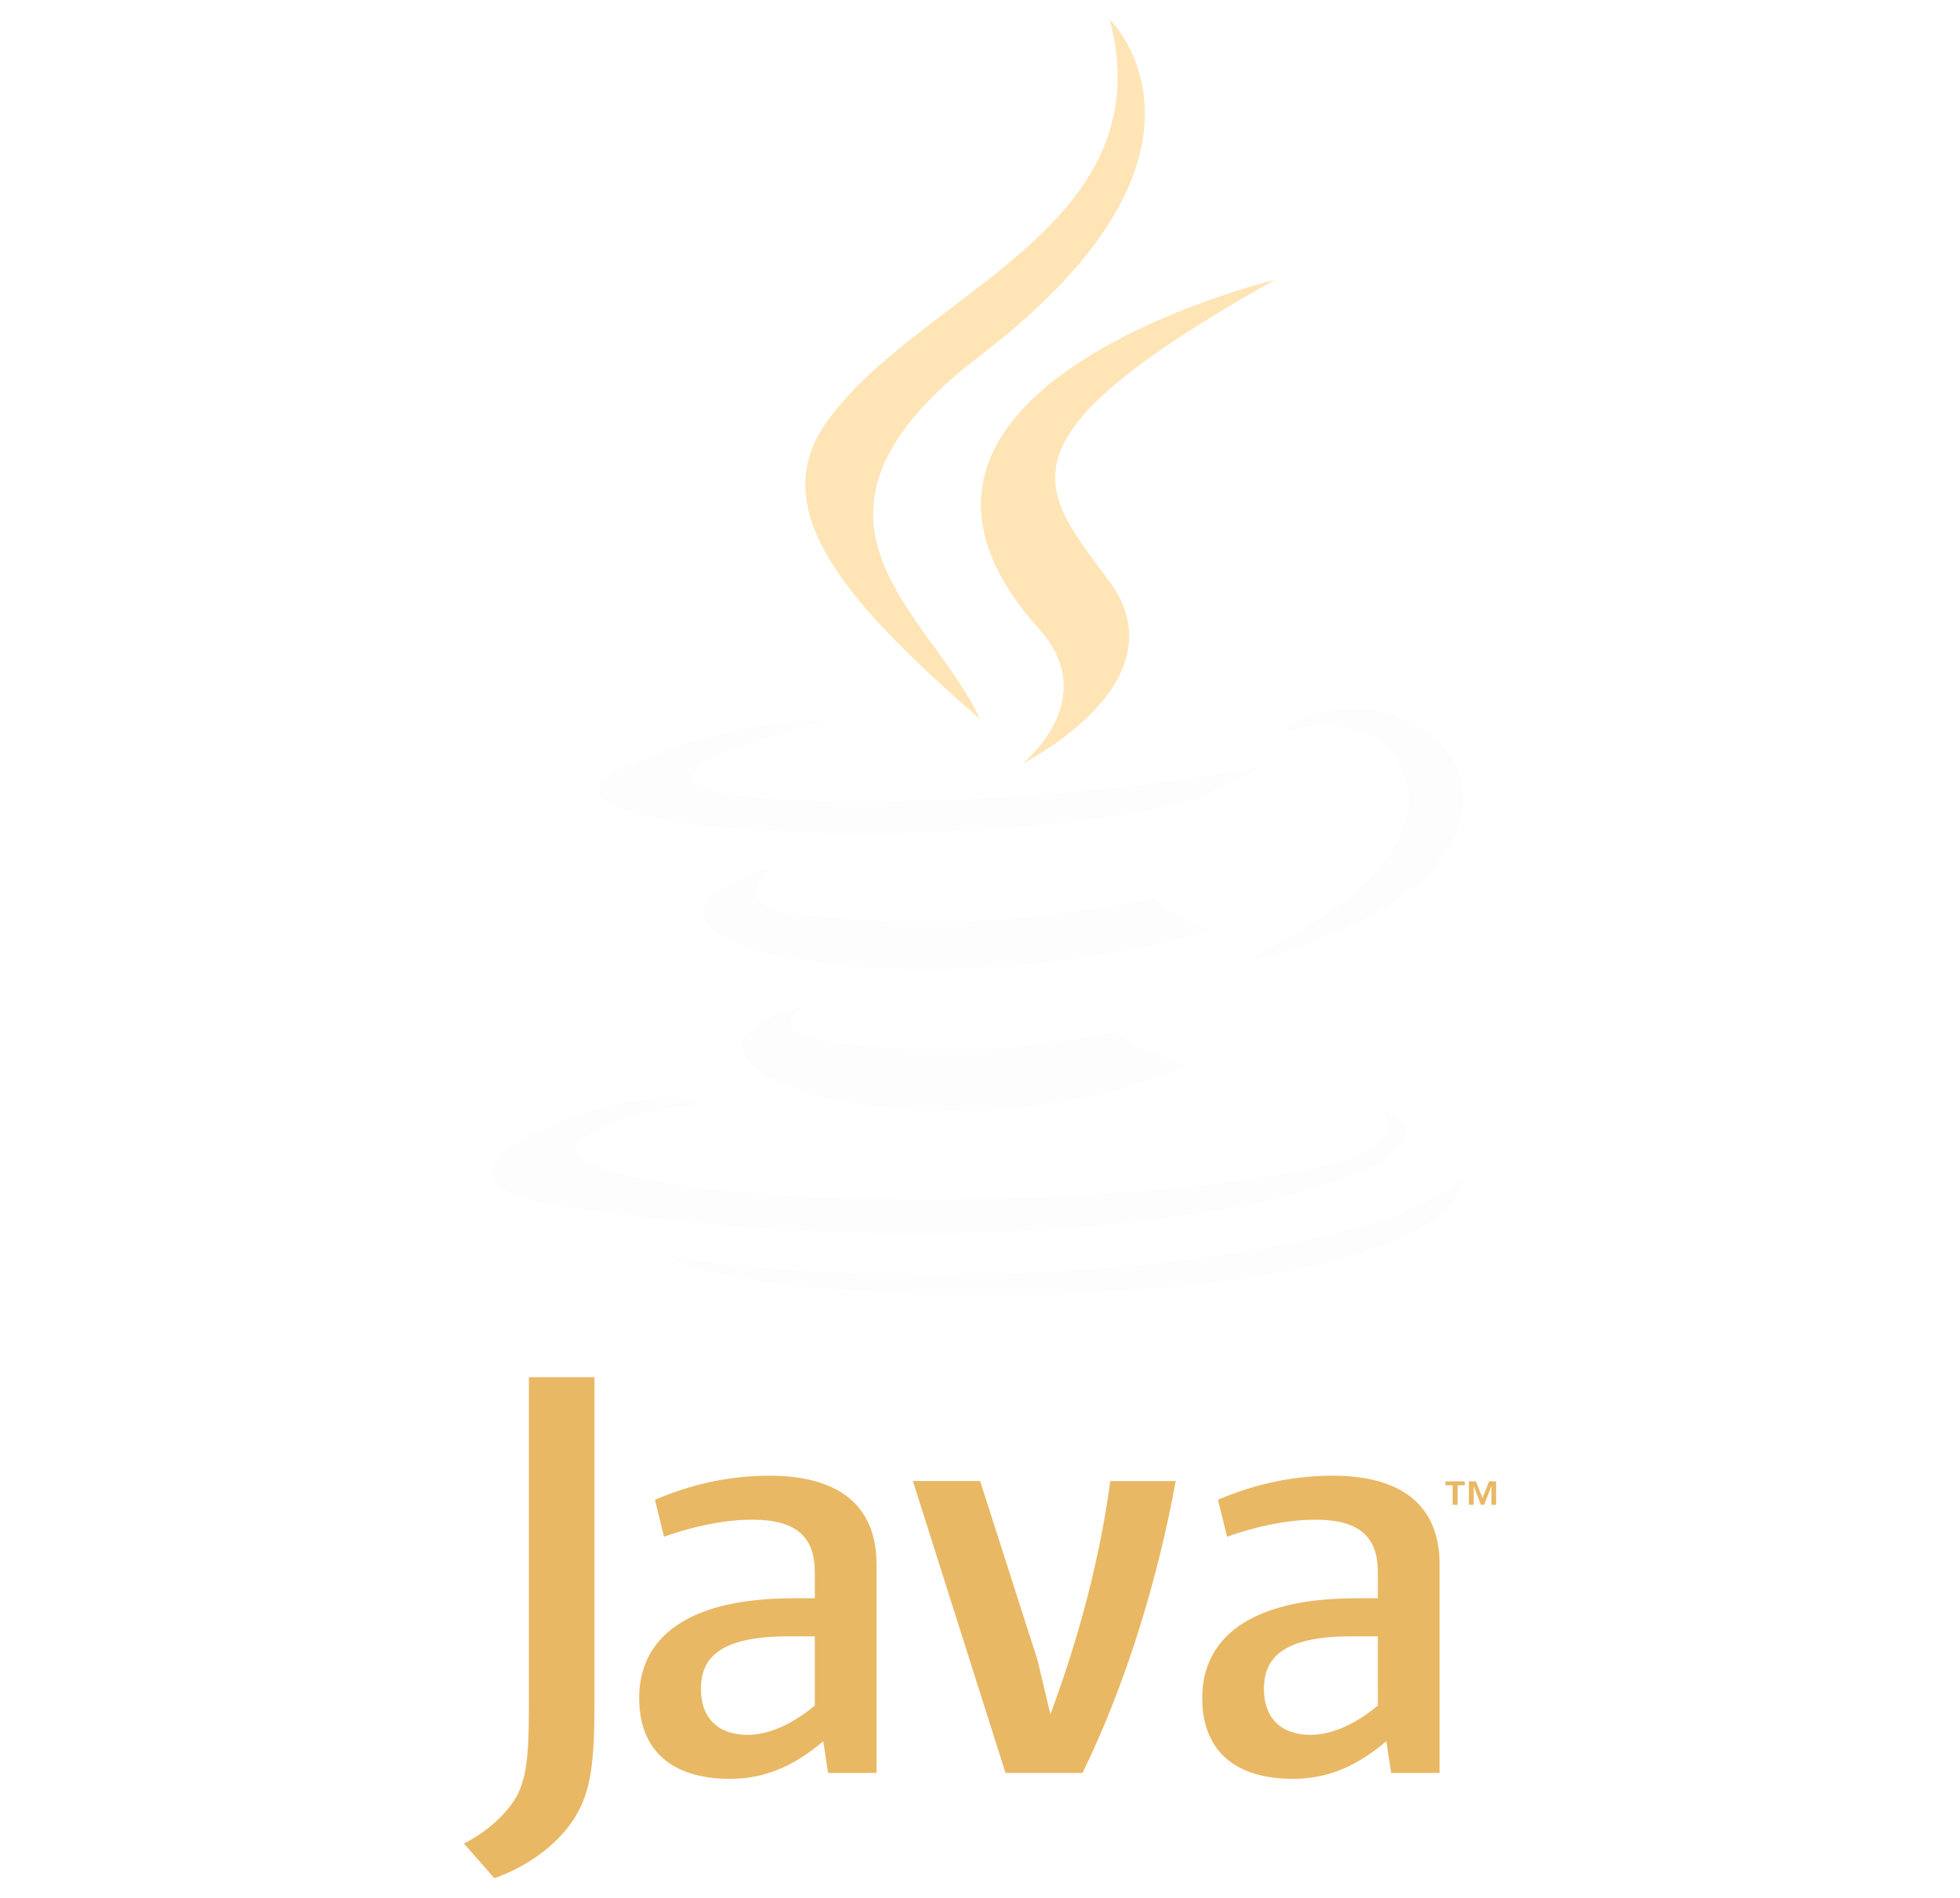
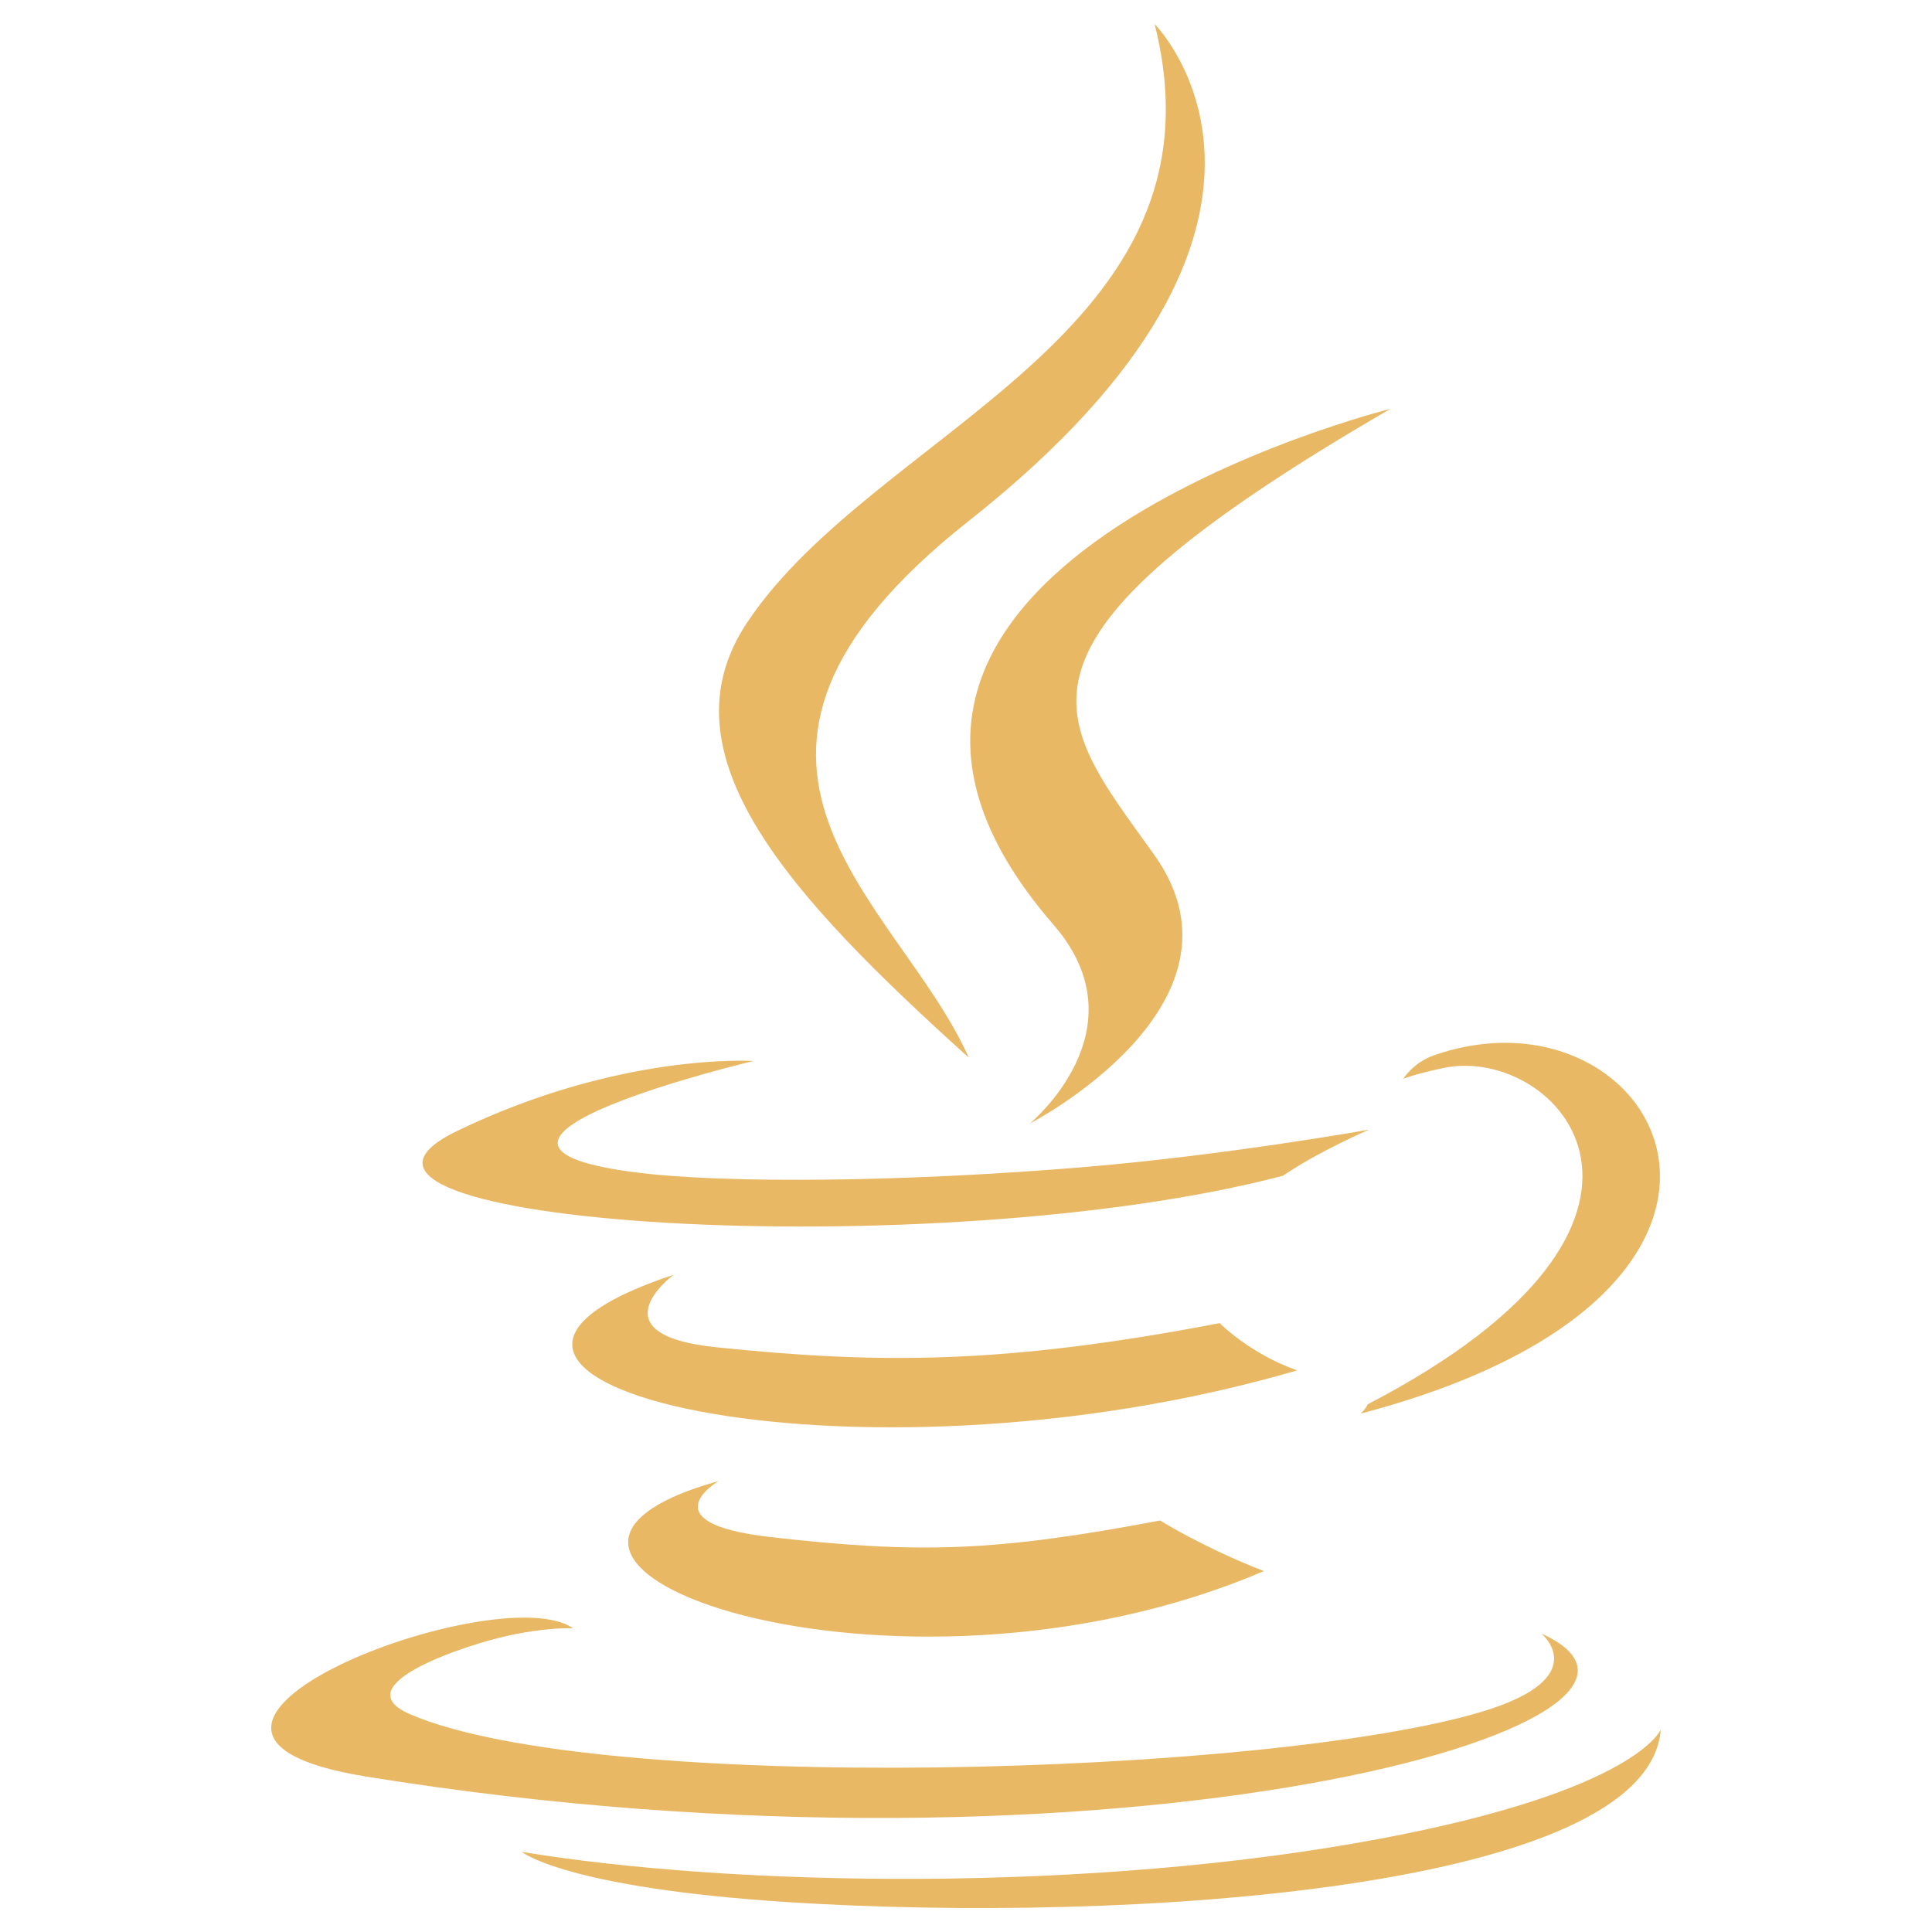
- <svg xmlns="http://www.w3.org/2000/svg" width="189" height="183" viewBox="0 0 189 183" fill="none">
-   <path d="M77.639 96.957C77.639 96.957 72.79 99.689 81.096 100.613C91.157 101.725 96.3 101.565 107.386 99.536C107.386 99.536 110.308 101.305 114.377 102.837C89.518 113.15 58.114 102.24 77.639 96.957ZM74.599 83.497C74.599 83.497 69.159 87.398 77.471 88.23C88.22 89.304 96.706 89.393 111.401 86.653C111.401 86.653 113.428 88.649 116.622 89.737C86.571 98.249 53.099 90.408 74.599 83.497Z" fill="#FDFDFD" />
-   <path d="M100.207 60.663C106.336 67.494 98.6 73.636 98.6 73.636C98.6 73.636 114.153 65.863 107.011 56.125C100.338 47.048 95.225 42.54 122.915 26.991C122.915 26.991 79.448 37.499 100.207 60.663Z" fill="#FFE4B6" />
-   <path d="M133.086 106.913C133.086 106.913 136.677 109.78 129.131 111.996C114.785 116.204 69.413 117.473 56.811 112.163C52.284 110.255 60.778 107.607 63.449 107.051C66.236 106.466 67.827 106.573 67.827 106.573C62.789 103.138 35.262 113.32 53.846 116.241C104.527 124.194 146.23 112.658 133.086 106.913ZM79.974 69.55C79.974 69.55 56.896 74.858 71.802 76.788C78.098 77.603 90.64 77.416 102.332 76.467C111.884 75.691 121.469 74.031 121.469 74.031C121.469 74.031 118.104 75.429 115.667 77.039C92.228 83.008 46.958 80.227 59.991 74.125C71.011 68.962 79.974 69.55 79.974 69.55ZM121.373 91.953C145.198 79.97 134.181 68.452 126.493 70.003C124.613 70.383 123.768 70.712 123.768 70.712C123.768 70.712 124.47 69.649 125.803 69.193C141.015 64.017 152.711 84.463 120.898 92.561C120.898 92.561 121.263 92.241 121.373 91.953Z" fill="#FDFDFD" />
-   <path d="M107.012 1.877C107.012 1.877 120.205 14.657 94.497 34.305C73.881 50.071 89.796 59.057 94.488 69.33C82.454 58.816 73.627 49.56 79.548 40.948C88.244 28.306 112.334 22.174 107.012 1.877Z" fill="#FFE4B6" />
-   <path d="M82.317 124.439C105.18 125.854 140.3 123.651 141.131 113.175C141.131 113.175 139.534 117.146 122.233 120.297C102.716 123.854 78.64 123.441 64.365 121.159C64.365 121.159 67.288 123.504 82.317 124.439Z" fill="#FDFDFD" />
-   <path d="M140.076 143.228H139.379V142.85H141.254V143.228H140.56V145.11H140.074L140.076 143.228ZM143.819 143.322H143.81L143.119 145.11H142.8L142.113 143.322H142.106V145.11H141.645V142.85H142.32L142.956 144.45L143.594 142.85H144.265V145.11H143.819V143.322ZM78.569 164.467C76.414 166.277 74.134 167.295 72.086 167.295C69.171 167.295 67.59 165.599 67.59 162.884C67.59 159.946 69.282 157.795 76.062 157.795H78.568L78.569 164.467ZM84.521 170.969V150.843C84.521 145.698 81.49 142.304 74.19 142.304C69.928 142.304 66.193 143.325 63.156 144.623L64.03 148.187C66.422 147.336 69.515 146.547 72.551 146.547C76.759 146.547 78.568 148.187 78.568 151.581V154.125H76.465C66.246 154.125 61.635 157.963 61.635 163.736C61.635 168.71 64.673 171.537 70.395 171.537C74.072 171.537 76.82 170.067 79.384 167.915L79.851 170.971L84.521 170.969ZM104.384 170.969H96.961L88.027 142.82H94.51L100.056 160.118L101.289 165.315C104.089 157.797 106.073 150.166 107.066 142.822H113.372C111.684 152.087 108.643 162.262 104.384 170.969ZM132.864 164.467C130.701 166.277 128.42 167.295 126.379 167.295C123.461 167.295 121.881 165.599 121.881 162.884C121.881 159.946 123.578 157.795 130.351 157.795H132.863L132.864 164.467ZM138.819 170.969V150.843C138.819 145.698 135.779 142.304 128.485 142.304C124.219 142.304 120.485 143.325 117.447 144.623L118.323 148.187C120.715 147.336 123.813 146.547 126.849 146.547C131.051 146.547 132.864 148.187 132.864 151.581V154.125H130.761C120.539 154.125 115.929 157.963 115.929 163.736C115.929 168.71 118.965 171.537 124.685 171.537C128.364 171.537 131.107 170.067 133.679 167.915L134.149 170.971L138.819 170.969ZM55.108 175.753C53.415 178.153 50.671 180.053 47.671 181.124L44.734 177.772C47.018 176.636 48.975 174.805 49.886 173.098C50.671 171.578 50.998 169.624 50.998 164.947V132.805H57.323V164.506C57.323 170.76 56.809 173.29 55.108 175.753Z" fill="#E9B864" />
+ <svg xmlns="http://www.w3.org/2000/svg" width="128" height="128" viewBox="0 0 128 128" fill="none">
+   <path d="M47.617 98.12C28.425 103.482 59.294 114.559 83.732 104.089C79.729 102.533 76.858 100.738 76.858 100.738C65.961 102.798 60.906 102.96 51.014 101.83C42.85 100.895 47.617 98.12 47.617 98.12ZM80.806 87.66C66.362 90.439 58.019 90.35 47.452 89.26C39.281 88.415 44.63 84.455 44.63 84.455C23.493 91.471 56.397 99.432 85.939 90.791C82.799 89.685 80.806 87.66 80.806 87.66ZM92.125 27.085C92.126 27.085 49.394 37.754 69.802 61.272C75.826 68.207 68.222 74.442 68.222 74.442C68.222 74.442 83.511 66.551 76.491 56.665C69.932 47.45 64.904 42.872 92.125 27.085ZM102.123 108.229C102.123 108.229 105.652 111.139 98.235 113.388C84.133 117.66 39.529 118.948 27.14 113.559C22.69 111.621 31.039 108.934 33.666 108.367C36.405 107.774 37.969 107.882 37.969 107.882C33.017 104.395 5.956 114.732 24.227 117.697C74.048 125.773 115.044 114.06 102.123 108.229ZM85 77.896C87.395 76.262 90.703 74.843 90.703 74.843C90.703 74.843 81.279 76.528 71.89 77.317C60.396 78.281 48.067 78.471 41.878 77.643C27.226 75.684 49.911 70.295 49.911 70.295C49.911 70.295 41.099 69.699 30.267 74.939C17.455 81.134 61.958 83.958 85 77.896ZM90.609 93.041C90.501 93.331 90.141 93.657 90.141 93.657C121.414 85.436 109.916 64.678 94.963 69.932C93.651 70.396 92.963 71.475 92.963 71.475C92.963 71.475 93.792 71.141 95.641 70.755C103.2 69.18 114.03 80.874 90.609 93.041ZM64.181 70.069C59.567 59.64 43.921 50.516 64.188 34.51C89.459 14.563 76.492 1.587 76.492 1.587C81.722 22.195 58.041 28.42 49.493 41.254C43.672 49.999 52.35 59.396 64.181 70.069ZM91.455 121.817C72.268 125.429 48.601 125.008 34.568 122.691C34.568 122.691 37.442 125.071 52.214 126.022C74.69 127.459 109.214 125.222 110.03 114.586C110.031 114.586 108.46 118.618 91.455 121.817Z" fill="#E9B864" />
</svg>
